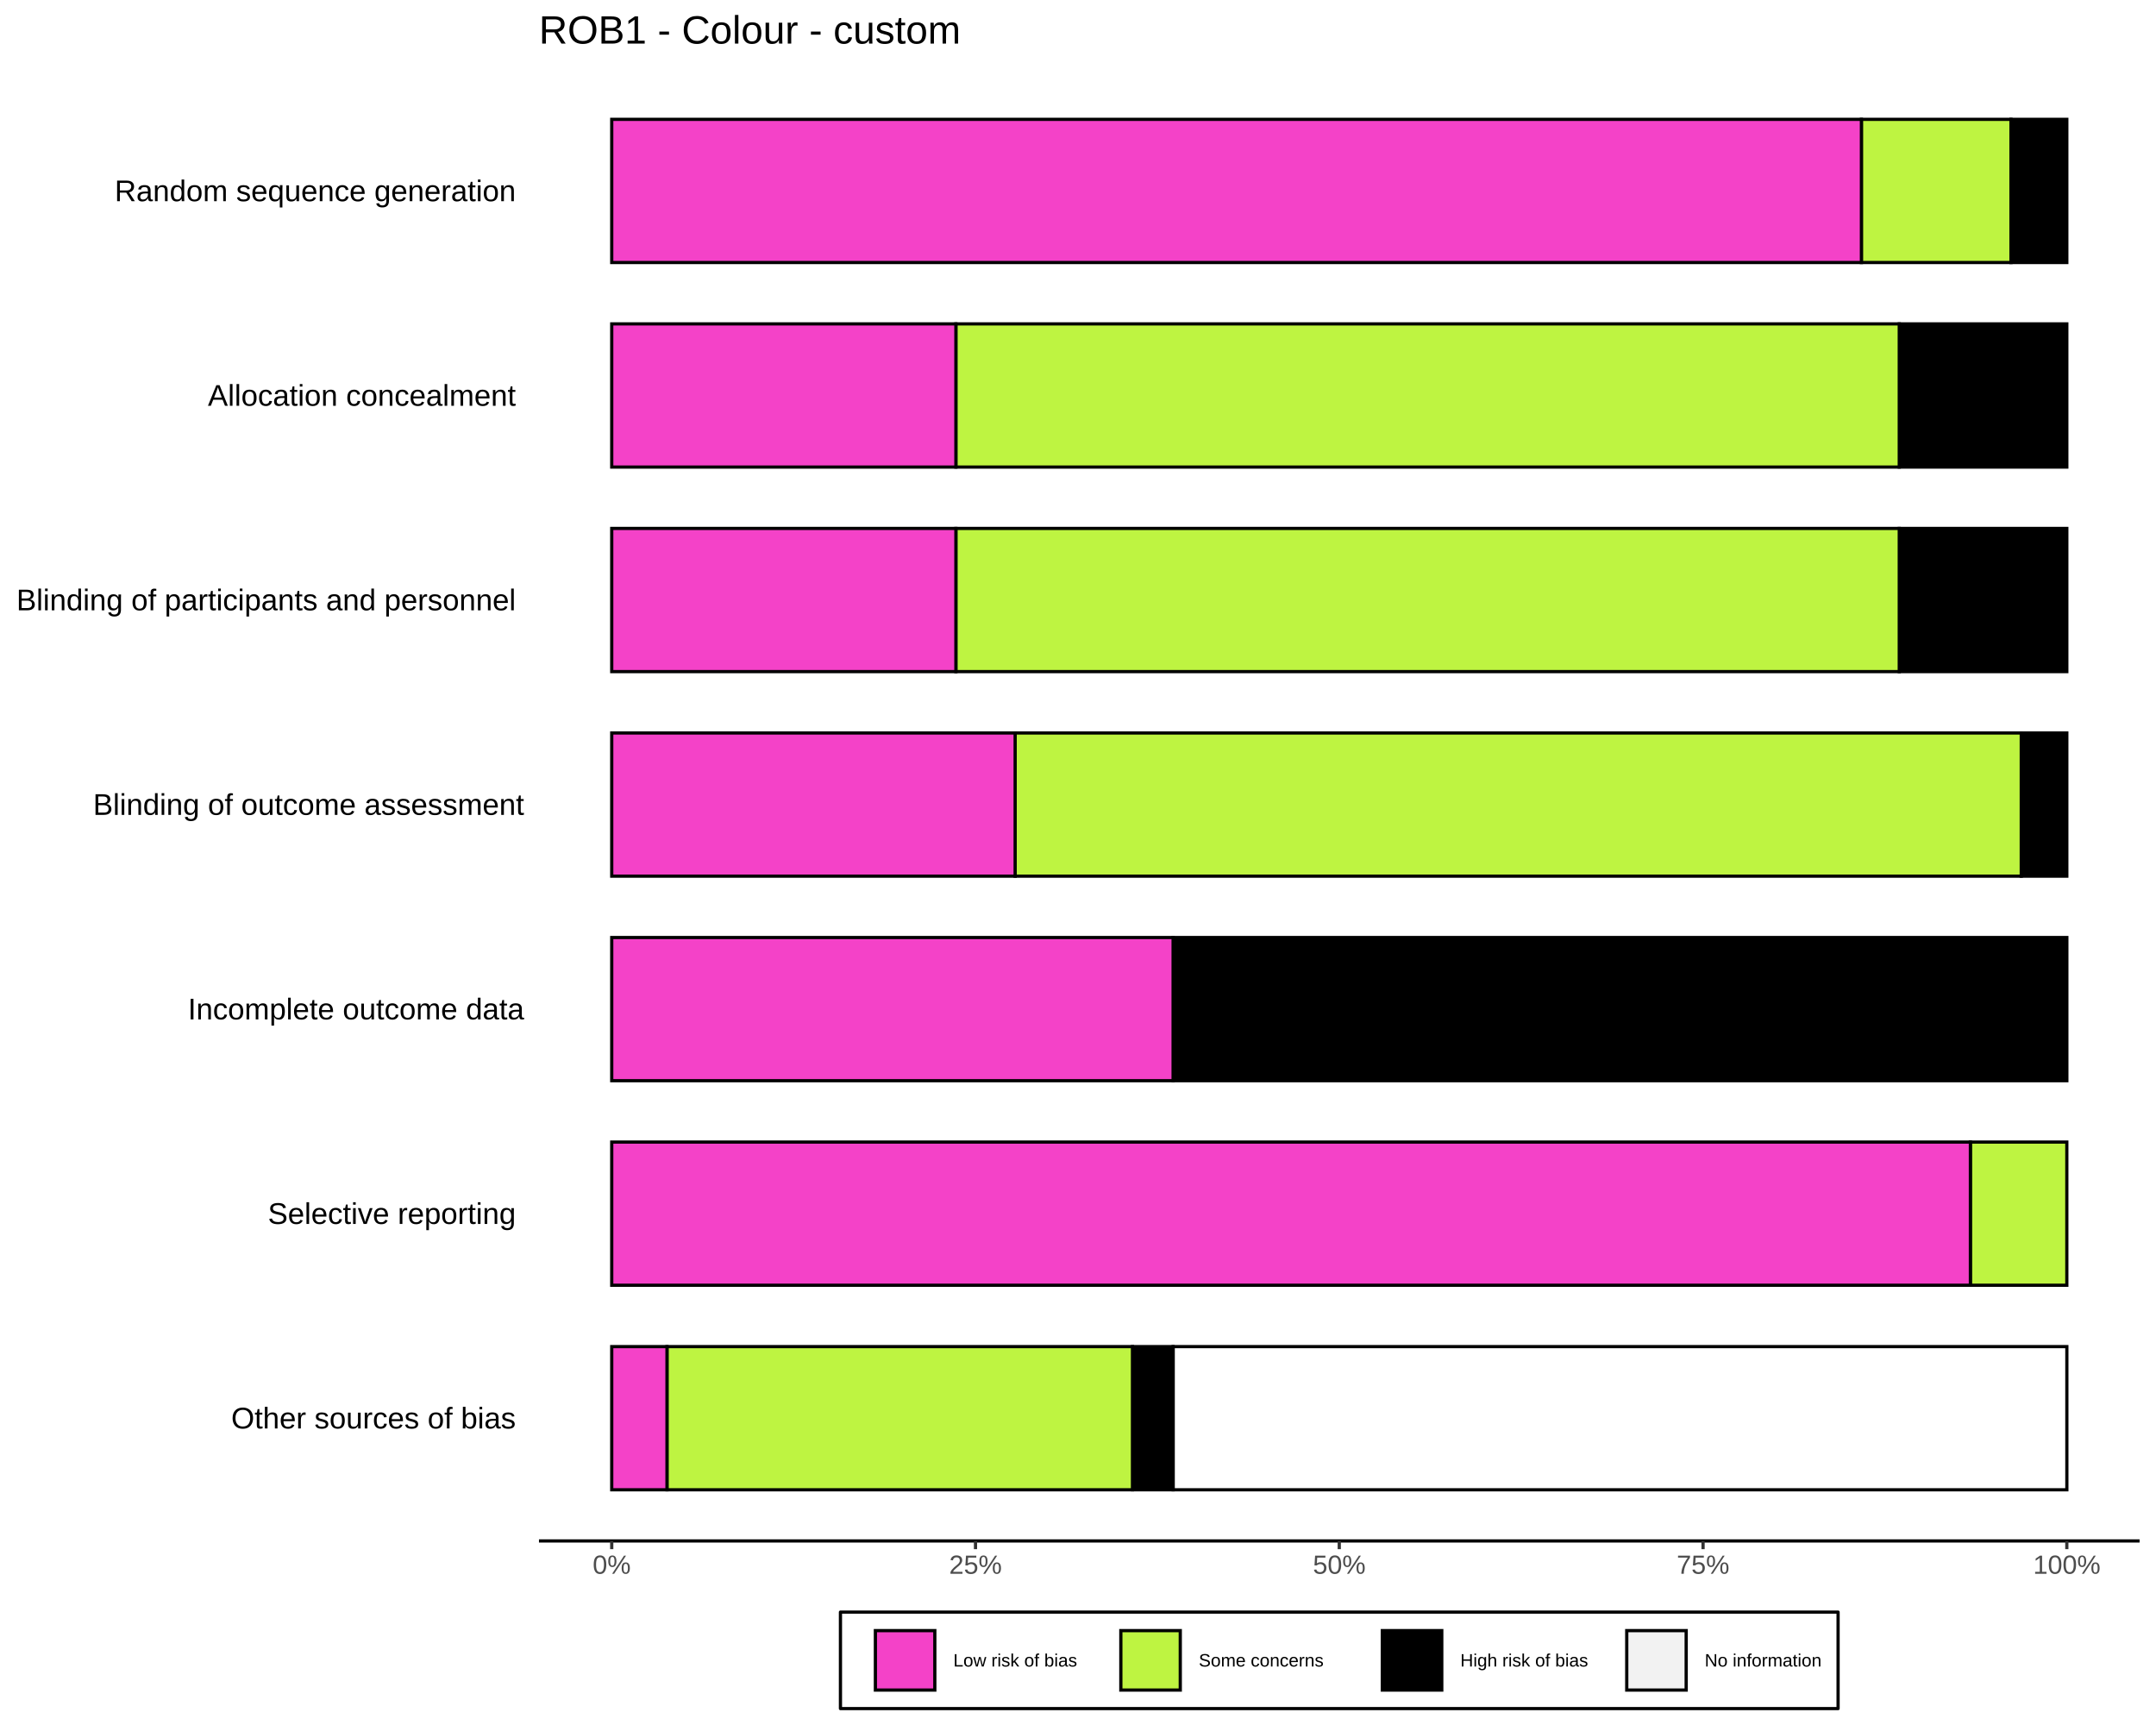
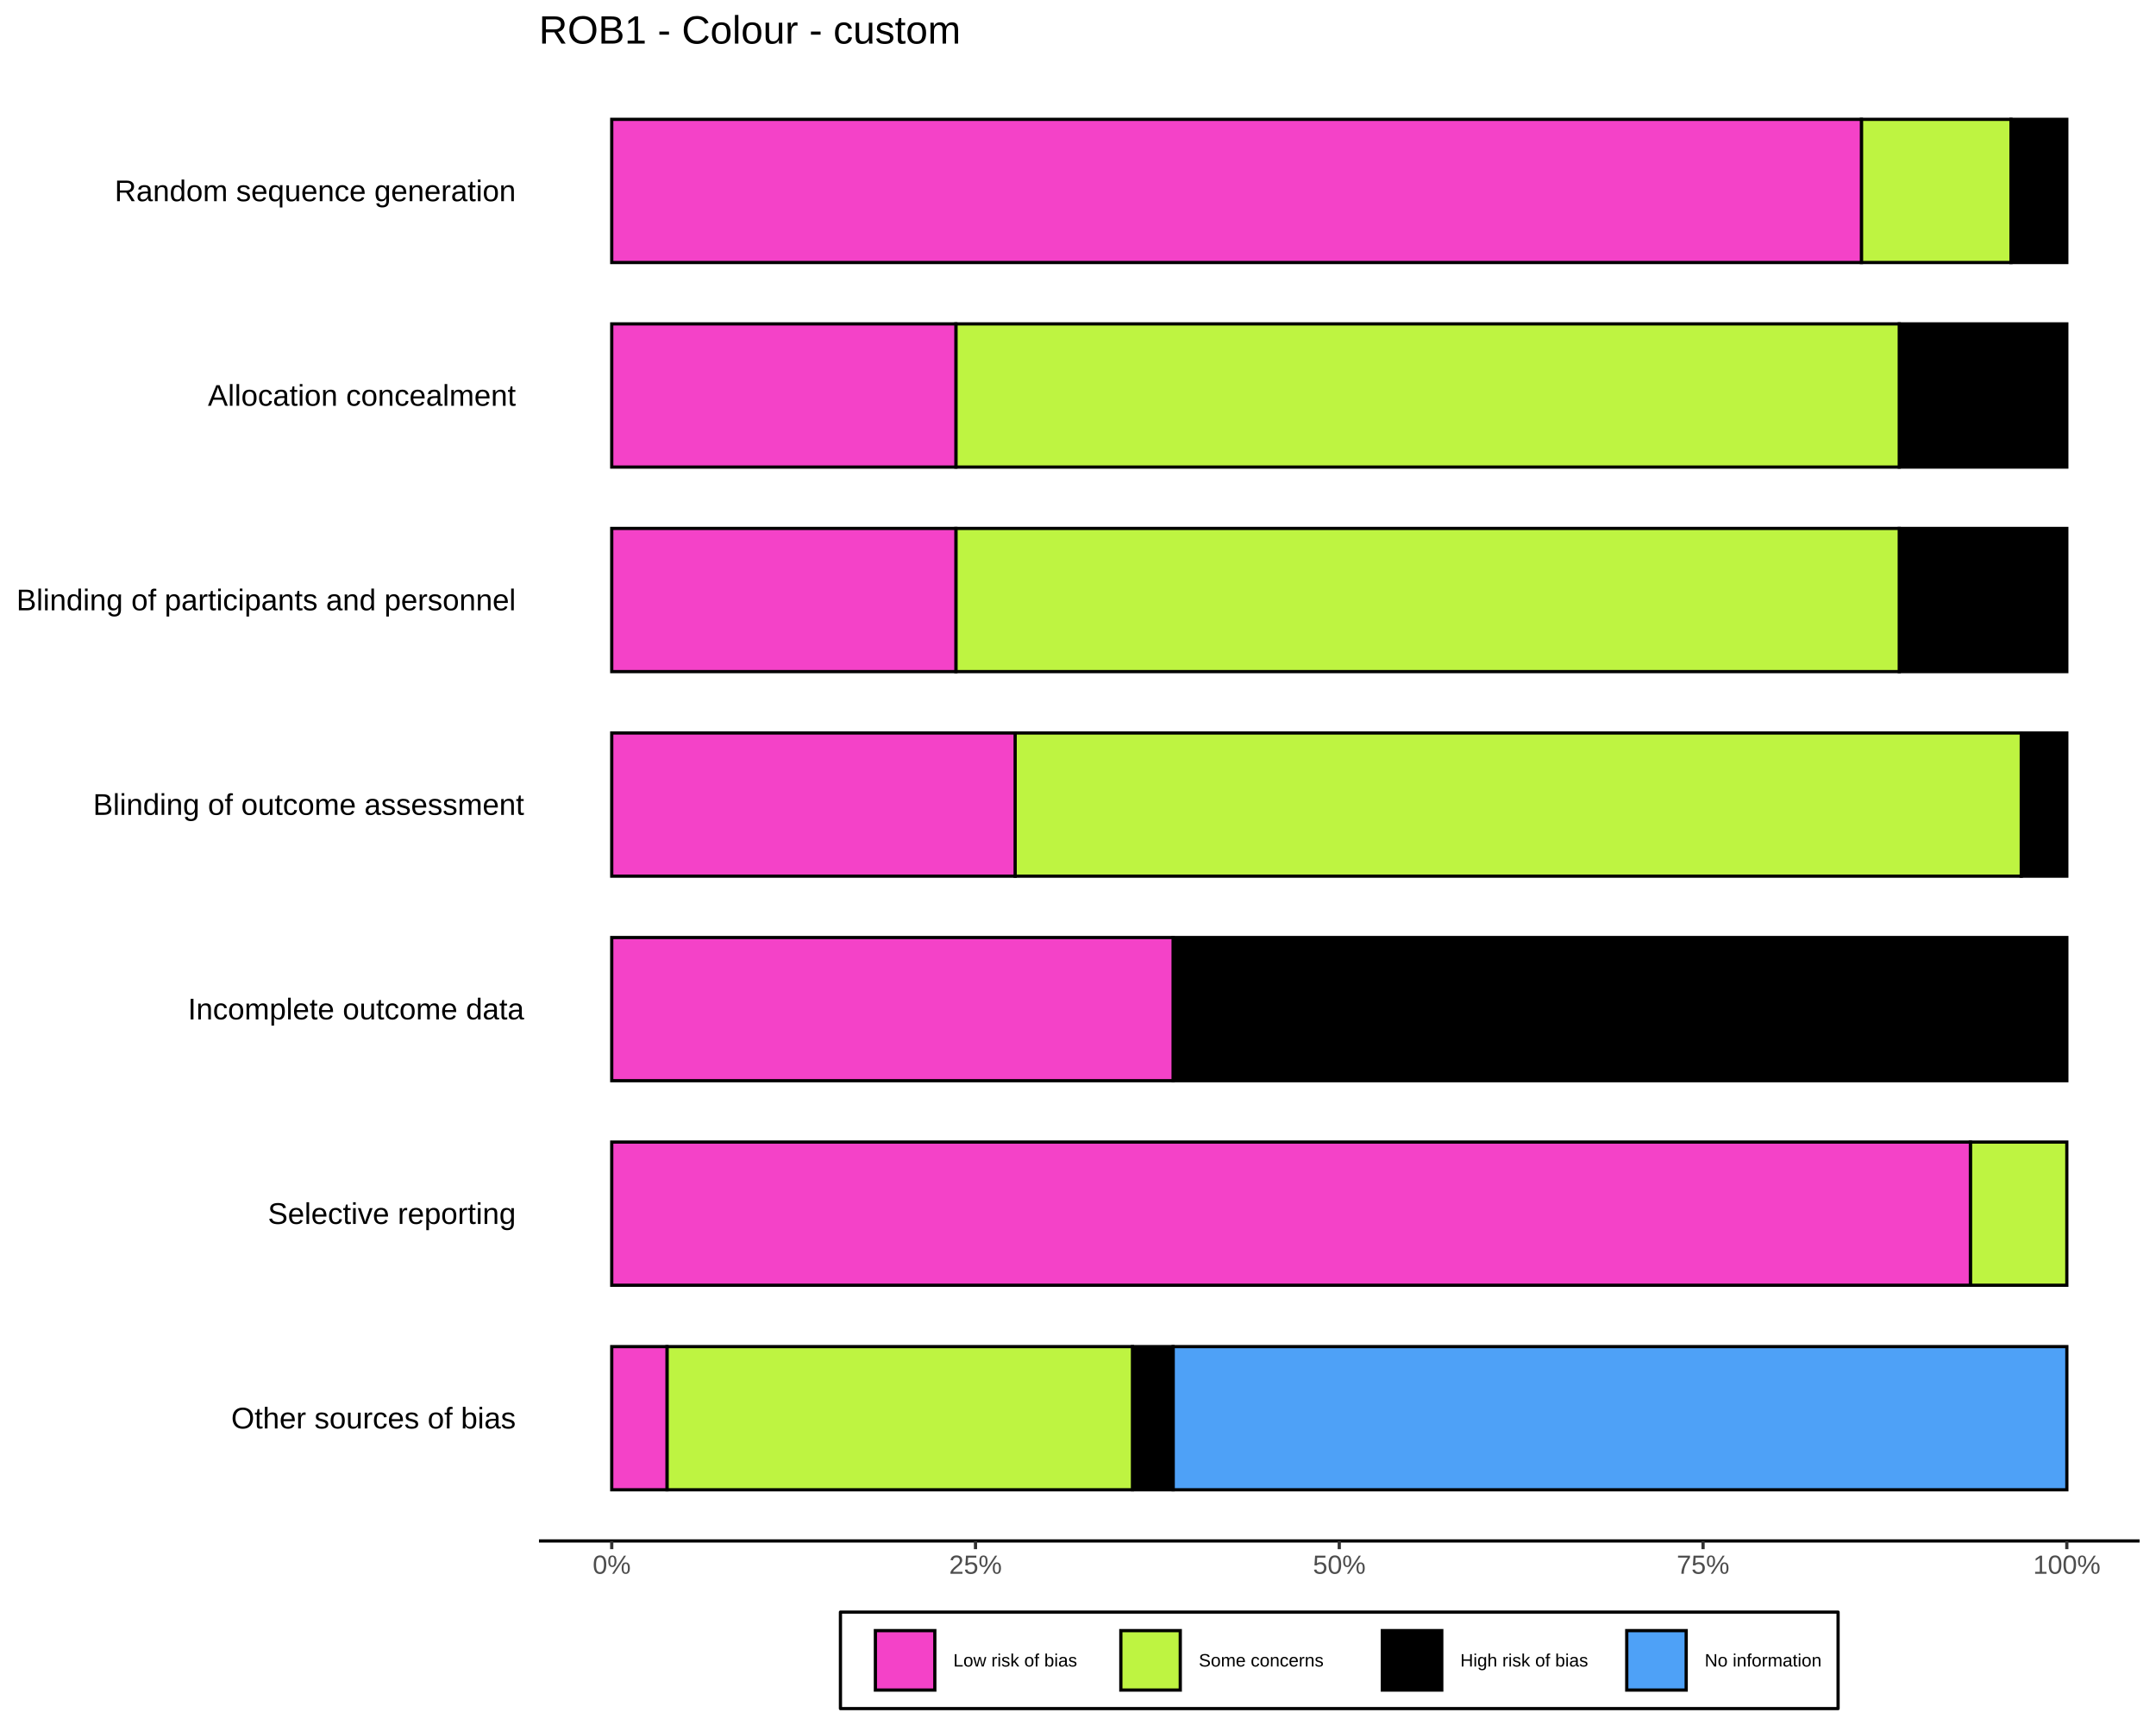
<svg xmlns="http://www.w3.org/2000/svg" viewBox="0 0 720.00 576.00">
  <defs>
    <style type="text/css">
    line, polyline, polygon, path, rect, circle {
      fill: none;
      stroke: #000000;
      stroke-linecap: round;
      stroke-linejoin: round;
      stroke-miterlimit: 10.00;
    }
  </style>
  </defs>
  <rect width="100%" height="100%" style="stroke: none; fill: #FFFFFF;" />
  <rect x="0.00" y="0.00" width="720.00" height="576.00" style="stroke-width: 1.07; stroke: #FFFFFF; fill: #FFFFFF;" />
  <defs>
    <clipPath id="cpMTc5Ljk5fDcxNC41Mnw1MTQuNTR8MjIuNzc=">
      <rect x="179.99" y="22.77" width="534.53" height="491.76" />
    </clipPath>
  </defs>
-   <rect x="391.76" y="449.65" width="298.47" height="47.81" style="stroke-width: 1.07; stroke-linecap: square; stroke-linejoin: miter;" clip-path="url(#cpMTc5Ljk5fDcxNC41Mnw1MTQuNTR8MjIuNzc=)" />
+   <rect x="391.76" y="449.65" width="298.47" height="47.81" style="stroke-width: 1.07; stroke-linecap: square; stroke-linejoin: miter; fill: #4EA1F7;" clip-path="url(#cpMTc5Ljk5fDcxNC41Mnw1MTQuNTR8MjIuNzc=)" />
  <rect x="378.19" y="449.65" width="13.57" height="47.81" style="stroke-width: 1.07; stroke-linecap: square; stroke-linejoin: miter; fill: #000000;" clip-path="url(#cpMTc5Ljk5fDcxNC41Mnw1MTQuNTR8MjIuNzc=)" />
  <rect x="222.74" y="449.65" width="155.45" height="47.81" style="stroke-width: 1.07; stroke-linecap: square; stroke-linejoin: miter; fill: #BEF441;" clip-path="url(#cpMTc5Ljk5fDcxNC41Mnw1MTQuNTR8MjIuNzc=)" />
  <rect x="204.29" y="449.65" width="18.45" height="47.81" style="stroke-width: 1.07; stroke-linecap: square; stroke-linejoin: miter; fill: #F442C8;" clip-path="url(#cpMTc5Ljk5fDcxNC41Mnw1MTQuNTR8MjIuNzc=)" />
  <rect x="658.00" y="381.35" width="32.22" height="47.81" style="stroke-width: 1.07; stroke-linecap: square; stroke-linejoin: miter; fill: #BEF441;" clip-path="url(#cpMTc5Ljk5fDcxNC41Mnw1MTQuNTR8MjIuNzc=)" />
  <rect x="204.29" y="381.35" width="453.72" height="47.81" style="stroke-width: 1.07; stroke-linecap: square; stroke-linejoin: miter; fill: #F442C8;" clip-path="url(#cpMTc5Ljk5fDcxNC41Mnw1MTQuNTR8MjIuNzc=)" />
  <rect x="391.76" y="313.05" width="298.47" height="47.81" style="stroke-width: 1.07; stroke-linecap: square; stroke-linejoin: miter; fill: #000000;" clip-path="url(#cpMTc5Ljk5fDcxNC41Mnw1MTQuNTR8MjIuNzc=)" />
  <rect x="204.29" y="313.05" width="187.47" height="47.81" style="stroke-width: 1.07; stroke-linecap: square; stroke-linejoin: miter; fill: #F442C8;" clip-path="url(#cpMTc5Ljk5fDcxNC41Mnw1MTQuNTR8MjIuNzc=)" />
  <rect x="675.00" y="244.75" width="15.22" height="47.81" style="stroke-width: 1.07; stroke-linecap: square; stroke-linejoin: miter; fill: #000000;" clip-path="url(#cpMTc5Ljk5fDcxNC41Mnw1MTQuNTR8MjIuNzc=)" />
  <rect x="339.01" y="244.75" width="335.99" height="47.81" style="stroke-width: 1.07; stroke-linecap: square; stroke-linejoin: miter; fill: #BEF441;" clip-path="url(#cpMTc5Ljk5fDcxNC41Mnw1MTQuNTR8MjIuNzc=)" />
  <rect x="204.29" y="244.75" width="134.72" height="47.81" style="stroke-width: 1.07; stroke-linecap: square; stroke-linejoin: miter; fill: #F442C8;" clip-path="url(#cpMTc5Ljk5fDcxNC41Mnw1MTQuNTR8MjIuNzc=)" />
  <rect x="634.26" y="176.45" width="55.96" height="47.81" style="stroke-width: 1.07; stroke-linecap: square; stroke-linejoin: miter; fill: #000000;" clip-path="url(#cpMTc5Ljk5fDcxNC41Mnw1MTQuNTR8MjIuNzc=)" />
  <rect x="319.21" y="176.45" width="315.05" height="47.81" style="stroke-width: 1.07; stroke-linecap: square; stroke-linejoin: miter; fill: #BEF441;" clip-path="url(#cpMTc5Ljk5fDcxNC41Mnw1MTQuNTR8MjIuNzc=)" />
  <rect x="204.29" y="176.45" width="114.93" height="47.81" style="stroke-width: 1.07; stroke-linecap: square; stroke-linejoin: miter; fill: #F442C8;" clip-path="url(#cpMTc5Ljk5fDcxNC41Mnw1MTQuNTR8MjIuNzc=)" />
  <rect x="634.26" y="108.15" width="55.96" height="47.81" style="stroke-width: 1.07; stroke-linecap: square; stroke-linejoin: miter; fill: #000000;" clip-path="url(#cpMTc5Ljk5fDcxNC41Mnw1MTQuNTR8MjIuNzc=)" />
  <rect x="319.21" y="108.15" width="315.05" height="47.81" style="stroke-width: 1.07; stroke-linecap: square; stroke-linejoin: miter; fill: #BEF441;" clip-path="url(#cpMTc5Ljk5fDcxNC41Mnw1MTQuNTR8MjIuNzc=)" />
  <rect x="204.29" y="108.15" width="114.93" height="47.81" style="stroke-width: 1.07; stroke-linecap: square; stroke-linejoin: miter; fill: #F442C8;" clip-path="url(#cpMTc5Ljk5fDcxNC41Mnw1MTQuNTR8MjIuNzc=)" />
  <rect x="671.57" y="39.85" width="18.65" height="47.81" style="stroke-width: 1.07; stroke-linecap: square; stroke-linejoin: miter; fill: #000000;" clip-path="url(#cpMTc5Ljk5fDcxNC41Mnw1MTQuNTR8MjIuNzc=)" />
  <rect x="621.61" y="39.85" width="49.96" height="47.81" style="stroke-width: 1.07; stroke-linecap: square; stroke-linejoin: miter; fill: #BEF441;" clip-path="url(#cpMTc5Ljk5fDcxNC41Mnw1MTQuNTR8MjIuNzc=)" />
  <rect x="204.29" y="39.85" width="417.33" height="47.81" style="stroke-width: 1.07; stroke-linecap: square; stroke-linejoin: miter; fill: #F442C8;" clip-path="url(#cpMTc5Ljk5fDcxNC41Mnw1MTQuNTR8MjIuNzc=)" />
  <defs>
    <clipPath id="cpMC4wMHw3MjAuMDB8NTc2LjAwfDAuMDA=">
      <rect x="0.00" y="0.00" width="720.00" height="576.00" />
    </clipPath>
  </defs>
  <g clip-path="url(#cpMC4wMHw3MjAuMDB8NTc2LjAwfDAuMDA=)">
    <text x="77.21" y="476.99" style="font-size: 10.00px; font-family: Liberation Sans;" textLength="97.84px" lengthAdjust="spacingAndGlyphs">Other sources of bias </text>
  </g>
  <g clip-path="url(#cpMC4wMHw3MjAuMDB8NTc2LjAwfDAuMDA=)">
    <text x="89.45" y="408.69" style="font-size: 10.00px; font-family: Liberation Sans;" textLength="85.61px" lengthAdjust="spacingAndGlyphs">Selective reporting </text>
  </g>
  <g clip-path="url(#cpMC4wMHw3MjAuMDB8NTc2LjAwfDAuMDA=)">
    <text x="62.75" y="340.39" style="font-size: 10.00px; font-family: Liberation Sans;" textLength="112.31px" lengthAdjust="spacingAndGlyphs">Incomplete outcome data</text>
  </g>
  <g clip-path="url(#cpMC4wMHw3MjAuMDB8NTc2LjAwfDAuMDA=)">
    <text x="31.07" y="272.09" style="font-size: 10.00px; font-family: Liberation Sans;" textLength="143.98px" lengthAdjust="spacingAndGlyphs">Blinding of outcome assessment</text>
  </g>
  <g clip-path="url(#cpMC4wMHw3MjAuMDB8NTc2LjAwfDAuMDA=)">
    <text x="5.48" y="203.79" style="font-size: 10.00px; font-family: Liberation Sans;" textLength="169.58px" lengthAdjust="spacingAndGlyphs">Blinding of participants and personnel </text>
  </g>
  <g clip-path="url(#cpMC4wMHw3MjAuMDB8NTc2LjAwfDAuMDA=)">
    <text x="69.43" y="135.49" style="font-size: 10.00px; font-family: Liberation Sans;" textLength="105.62px" lengthAdjust="spacingAndGlyphs">Allocation concealment </text>
  </g>
  <g clip-path="url(#cpMC4wMHw3MjAuMDB8NTc2LjAwfDAuMDA=)">
    <text x="38.28" y="67.19" style="font-size: 10.00px; font-family: Liberation Sans;" textLength="136.78px" lengthAdjust="spacingAndGlyphs">Random sequence generation </text>
  </g>
  <polyline points="179.99,514.54 714.52,514.54 " style="stroke-width: 1.07; stroke-linecap: butt;" clip-path="url(#cpMC4wMHw3MjAuMDB8NTc2LjAwfDAuMDA=)" />
  <polyline points="204.29,517.28 204.29,514.54 " style="stroke-width: 1.07; stroke: #333333; stroke-linecap: butt;" clip-path="url(#cpMC4wMHw3MjAuMDB8NTc2LjAwfDAuMDA=)" />
  <polyline points="325.77,517.28 325.77,514.54 " style="stroke-width: 1.07; stroke: #333333; stroke-linecap: butt;" clip-path="url(#cpMC4wMHw3MjAuMDB8NTc2LjAwfDAuMDA=)" />
  <polyline points="447.25,517.28 447.25,514.54 " style="stroke-width: 1.07; stroke: #333333; stroke-linecap: butt;" clip-path="url(#cpMC4wMHw3MjAuMDB8NTc2LjAwfDAuMDA=)" />
  <polyline points="568.74,517.28 568.74,514.54 " style="stroke-width: 1.07; stroke: #333333; stroke-linecap: butt;" clip-path="url(#cpMC4wMHw3MjAuMDB8NTc2LjAwfDAuMDA=)" />
  <polyline points="690.22,517.28 690.22,514.54 " style="stroke-width: 1.07; stroke: #333333; stroke-linecap: butt;" clip-path="url(#cpMC4wMHw3MjAuMDB8NTc2LjAwfDAuMDA=)" />
  <g clip-path="url(#cpMC4wMHw3MjAuMDB8NTc2LjAwfDAuMDA=)">
    <text x="197.93" y="525.51" style="font-size: 8.80px; fill: #4D4D4D; font-family: Liberation Sans;" textLength="12.72px" lengthAdjust="spacingAndGlyphs">0%</text>
  </g>
  <g clip-path="url(#cpMC4wMHw3MjAuMDB8NTc2LjAwfDAuMDA=)">
    <text x="316.97" y="525.51" style="font-size: 8.80px; fill: #4D4D4D; font-family: Liberation Sans;" textLength="17.61px" lengthAdjust="spacingAndGlyphs">25%</text>
  </g>
  <g clip-path="url(#cpMC4wMHw3MjAuMDB8NTc2LjAwfDAuMDA=)">
    <text x="438.45" y="525.51" style="font-size: 8.80px; fill: #4D4D4D; font-family: Liberation Sans;" textLength="17.61px" lengthAdjust="spacingAndGlyphs">50%</text>
  </g>
  <g clip-path="url(#cpMC4wMHw3MjAuMDB8NTc2LjAwfDAuMDA=)">
    <text x="559.93" y="525.51" style="font-size: 8.80px; fill: #4D4D4D; font-family: Liberation Sans;" textLength="17.61px" lengthAdjust="spacingAndGlyphs">75%</text>
  </g>
  <g clip-path="url(#cpMC4wMHw3MjAuMDB8NTc2LjAwfDAuMDA=)">
    <text x="678.97" y="525.51" style="font-size: 8.80px; fill: #4D4D4D; font-family: Liberation Sans;" textLength="22.50px" lengthAdjust="spacingAndGlyphs">100%</text>
  </g>
  <rect x="280.67" y="538.30" width="333.16" height="32.22" style="stroke-width: 1.07; fill: #FFFFFF;" clip-path="url(#cpMC4wMHw3MjAuMDB8NTc2LjAwfDAuMDA=)" />
  <rect x="291.63" y="543.78" width="21.26" height="21.26" style="stroke-width: 1.07; stroke: none; fill: #F2F2F2;" clip-path="url(#cpMC4wMHw3MjAuMDB8NTc2LjAwfDAuMDA=)" />
  <rect x="292.34" y="544.49" width="19.84" height="19.84" style="stroke-width: 1.07; stroke-linecap: square; stroke-linejoin: miter; fill: #F442C8;" clip-path="url(#cpMC4wMHw3MjAuMDB8NTc2LjAwfDAuMDA=)" />
  <rect x="373.60" y="543.78" width="21.26" height="21.26" style="stroke-width: 1.07; stroke: none; fill: #F2F2F2;" clip-path="url(#cpMC4wMHw3MjAuMDB8NTc2LjAwfDAuMDA=)" />
  <rect x="374.31" y="544.49" width="19.84" height="19.84" style="stroke-width: 1.07; stroke-linecap: square; stroke-linejoin: miter; fill: #BEF441;" clip-path="url(#cpMC4wMHw3MjAuMDB8NTc2LjAwfDAuMDA=)" />
  <rect x="460.93" y="543.78" width="21.26" height="21.26" style="stroke-width: 1.07; stroke: none; fill: #F2F2F2;" clip-path="url(#cpMC4wMHw3MjAuMDB8NTc2LjAwfDAuMDA=)" />
  <rect x="461.64" y="544.49" width="19.84" height="19.84" style="stroke-width: 1.07; stroke-linecap: square; stroke-linejoin: miter; fill: #000000;" clip-path="url(#cpMC4wMHw3MjAuMDB8NTc2LjAwfDAuMDA=)" />
  <rect x="542.55" y="543.78" width="21.26" height="21.26" style="stroke-width: 1.07; stroke: none; fill: #F2F2F2;" clip-path="url(#cpMC4wMHw3MjAuMDB8NTc2LjAwfDAuMDA=)" />
-   <rect x="543.26" y="544.49" width="19.84" height="19.84" style="stroke-width: 1.07; stroke-linecap: square; stroke-linejoin: miter;" clip-path="url(#cpMC4wMHw3MjAuMDB8NTc2LjAwfDAuMDA=)" />
+   <rect x="543.26" y="544.49" width="19.84" height="19.84" style="stroke-width: 1.07; stroke-linecap: square; stroke-linejoin: miter; fill: #4EA1F7;" clip-path="url(#cpMC4wMHw3MjAuMDB8NTc2LjAwfDAuMDA=)" />
  <g clip-path="url(#cpMC4wMHw3MjAuMDB8NTc2LjAwfDAuMDA=)">
    <text x="318.37" y="556.47" style="font-size: 6.00px; font-family: Liberation Sans;" textLength="49.75px" lengthAdjust="spacingAndGlyphs">  Low risk of bias   </text>
  </g>
  <g clip-path="url(#cpMC4wMHw3MjAuMDB8NTc2LjAwfDAuMDA=)">
    <text x="400.34" y="556.47" style="font-size: 6.00px; font-family: Liberation Sans;" textLength="55.11px" lengthAdjust="spacingAndGlyphs">  Some concerns      </text>
  </g>
  <g clip-path="url(#cpMC4wMHw3MjAuMDB8NTc2LjAwfDAuMDA=)">
    <text x="487.67" y="556.47" style="font-size: 6.00px; font-family: Liberation Sans;" textLength="49.41px" lengthAdjust="spacingAndGlyphs">  High risk of bias  </text>
  </g>
  <g clip-path="url(#cpMC4wMHw3MjAuMDB8NTc2LjAwfDAuMDA=)">
    <text x="569.29" y="556.47" style="font-size: 6.00px; font-family: Liberation Sans;" textLength="39.06px" lengthAdjust="spacingAndGlyphs">No information</text>
  </g>
  <g clip-path="url(#cpMC4wMHw3MjAuMDB8NTc2LjAwfDAuMDA=)">
    <text x="179.99" y="14.56" style="font-size: 13.20px; font-family: Liberation Sans;" textLength="140.64px" lengthAdjust="spacingAndGlyphs">ROB1 - Colour - custom</text>
  </g>
</svg>
